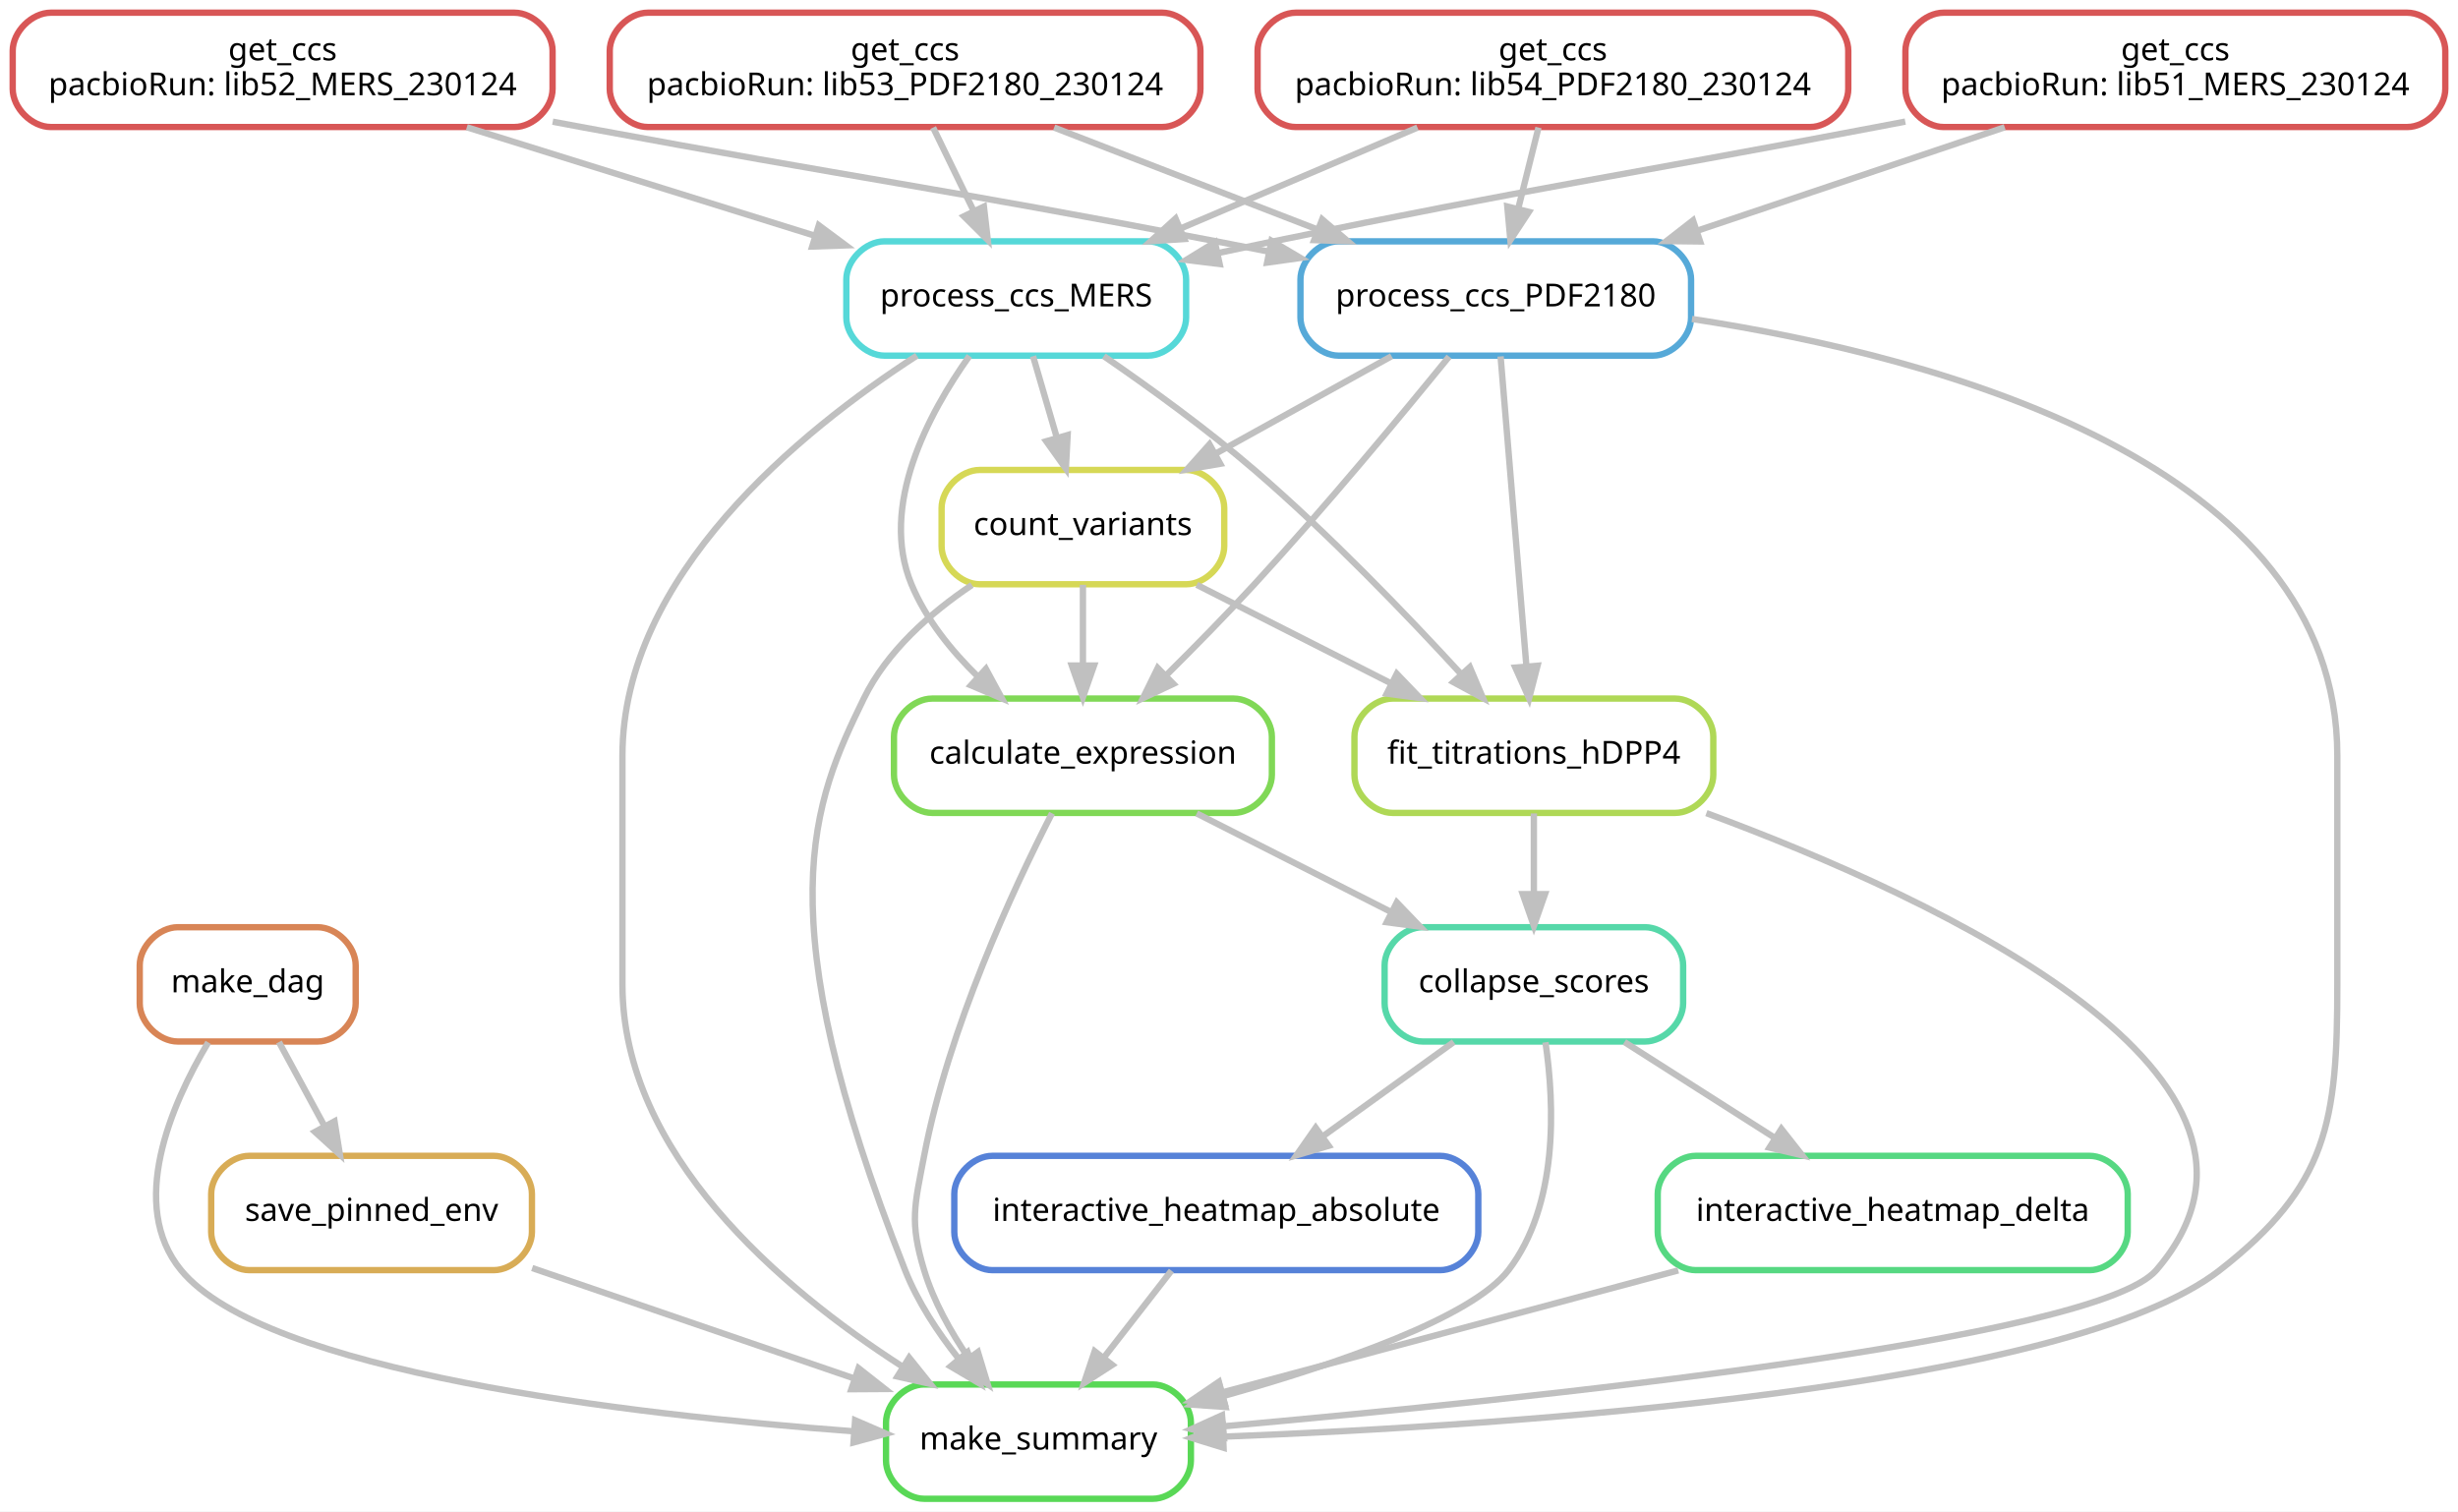
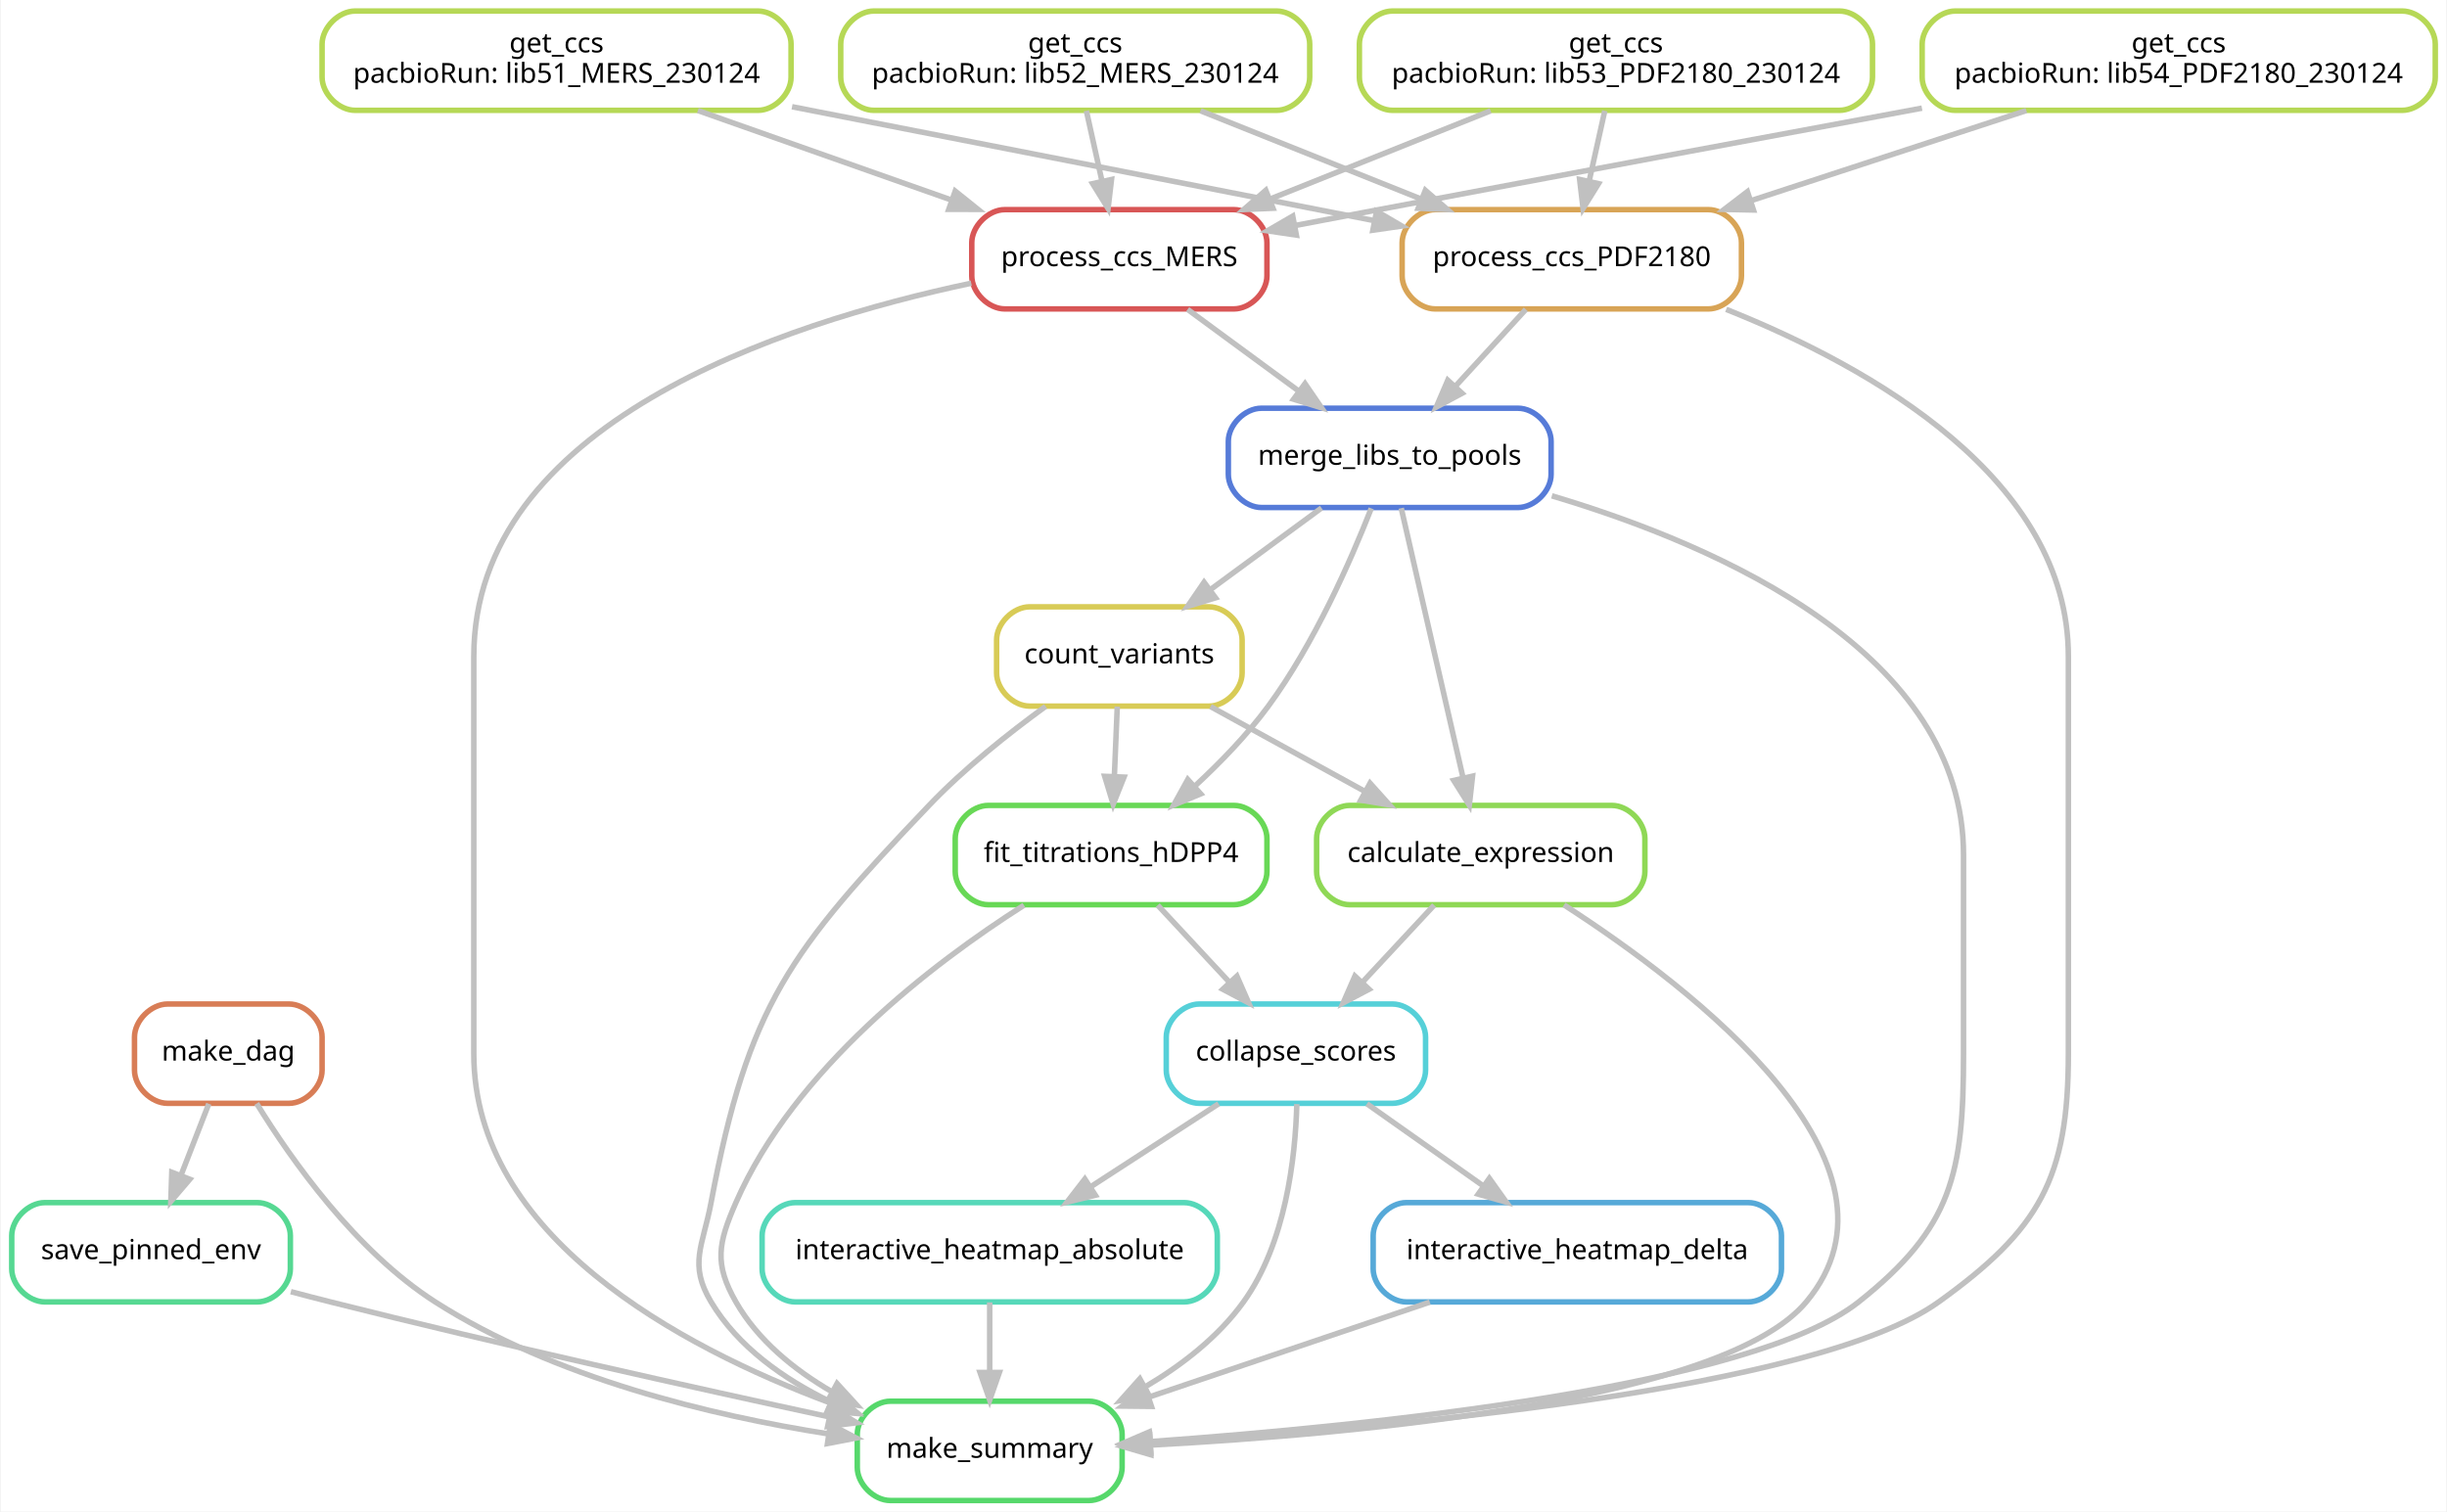
- <svg xmlns="http://www.w3.org/2000/svg" width="774pt" height="476pt" viewBox="0.00 0.00 774.00 476.00">
-   <g id="graph0" class="graph" transform="scale(1 1) rotate(0) translate(4 472)">
-     <polygon fill="#ffffff" stroke="transparent" points="-4,4 -4,-472 770,-472 770,4 -4,4" />
+ <svg xmlns="http://www.w3.org/2000/svg" width="887pt" height="548pt" viewBox="0.00 0.00 886.50 548.00">
+   <g id="graph0" class="graph" transform="scale(1 1) rotate(0) translate(4 544)">
+     <polygon fill="#ffffff" stroke="transparent" points="-4,4 -4,-544 882.5,-544 882.5,4 -4,4" />
    <g id="node1" class="node">
-       <path fill="none" stroke="#59d856" stroke-width="2" d="M359,-36C359,-36 287,-36 287,-36 281,-36 275,-30 275,-24 275,-24 275,-12 275,-12 275,-6 281,0 287,0 287,0 359,0 359,0 365,0 371,-6 371,-12 371,-12 371,-24 371,-24 371,-30 365,-36 359,-36" />
-       <text text-anchor="middle" x="323" y="-15.5" font-family="sans" font-size="10.00" fill="#000000">make_summary</text>
+       <path fill="none" stroke="#56d86b" stroke-width="2" d="M390.5,-36C390.5,-36 318.5,-36 318.5,-36 312.5,-36 306.5,-30 306.5,-24 306.5,-24 306.5,-12 306.5,-12 306.5,-6 312.5,0 318.5,0 318.5,0 390.5,0 390.5,0 396.5,0 402.5,-6 402.5,-12 402.5,-12 402.5,-24 402.5,-24 402.5,-30 396.5,-36 390.5,-36" />
+       <text text-anchor="middle" x="354.5" y="-15.5" font-family="sans" font-size="10.00" fill="#000000">make_summary</text>
    </g>
    <g id="node2" class="node">
-       <path fill="none" stroke="#d88556" stroke-width="2" d="M96,-180C96,-180 52,-180 52,-180 46,-180 40,-174 40,-168 40,-168 40,-156 40,-156 40,-150 46,-144 52,-144 52,-144 96,-144 96,-144 102,-144 108,-150 108,-156 108,-156 108,-168 108,-168 108,-174 102,-180 96,-180" />
-       <text text-anchor="middle" x="74" y="-159.5" font-family="sans" font-size="10.00" fill="#000000">make_dag</text>
+       <path fill="none" stroke="#d87d56" stroke-width="2" d="M100.5,-180C100.5,-180 56.5,-180 56.5,-180 50.5,-180 44.5,-174 44.5,-168 44.5,-168 44.5,-156 44.5,-156 44.5,-150 50.5,-144 56.5,-144 56.5,-144 100.5,-144 100.5,-144 106.5,-144 112.5,-150 112.5,-156 112.5,-156 112.5,-168 112.5,-168 112.5,-174 106.5,-180 100.5,-180" />
+       <text text-anchor="middle" x="78.5" y="-159.5" font-family="sans" font-size="10.00" fill="#000000">make_dag</text>
    </g>
    <g id="edge1" class="edge">
-       <path fill="none" stroke="#c0c0c0" stroke-width="2" d="M61.563,-143.729C49.791,-123.943 36.216,-92.473 53,-72 79.25,-39.98 193.607,-26.568 264.81,-21.243" />
-       <polygon fill="#c0c0c0" stroke="#c0c0c0" stroke-width="2" points="265.262,-24.72 274.987,-20.515 264.762,-17.737 265.262,-24.72" />
+       <path fill="none" stroke="#c0c0c0" stroke-width="2" d="M88.791,-143.936C101.413,-123.422 124.719,-90.418 153.5,-72 196.659,-44.381 253.679,-30.791 295.961,-24.162" />
+       <polygon fill="#c0c0c0" stroke="#c0c0c0" stroke-width="2" points="296.724,-27.587 306.103,-22.66 295.698,-20.663 296.724,-27.587" />
    </g>
    <g id="node3" class="node">
-       <path fill="none" stroke="#d8ac56" stroke-width="2" d="M151.5,-108C151.5,-108 74.5,-108 74.5,-108 68.5,-108 62.5,-102 62.5,-96 62.5,-96 62.5,-84 62.5,-84 62.5,-78 68.5,-72 74.5,-72 74.5,-72 151.5,-72 151.5,-72 157.5,-72 163.5,-78 163.5,-84 163.5,-84 163.5,-96 163.5,-96 163.5,-102 157.5,-108 151.5,-108" />
-       <text text-anchor="middle" x="113" y="-87.5" font-family="sans" font-size="10.00" fill="#000000">save_pinned_env</text>
+       <path fill="none" stroke="#56d892" stroke-width="2" d="M89,-108C89,-108 12,-108 12,-108 6,-108 0,-102 0,-96 0,-96 0,-84 0,-84 0,-78 6,-72 12,-72 12,-72 89,-72 89,-72 95,-72 101,-78 101,-84 101,-84 101,-96 101,-96 101,-102 95,-108 89,-108" />
+       <text text-anchor="middle" x="50.5" y="-87.5" font-family="sans" font-size="10.00" fill="#000000">save_pinned_env</text>
+     </g>
+     <g id="edge12" class="edge">
+       <path fill="none" stroke="#c0c0c0" stroke-width="2" d="M71.434,-143.831C68.374,-135.962 64.722,-126.571 61.332,-117.853" />
+       <polygon fill="#c0c0c0" stroke="#c0c0c0" stroke-width="2" points="64.547,-116.465 57.661,-108.413 58.023,-119.002 64.547,-116.465" />
+     </g>
+     <g id="edge2" class="edge">
+       <path fill="none" stroke="#c0c0c0" stroke-width="2" d="M101.18,-75.713C106.012,-74.427 110.844,-73.17 115.5,-72 176.934,-56.563 247.763,-40.814 296.272,-30.339" />
+       <polygon fill="#c0c0c0" stroke="#c0c0c0" stroke-width="2" points="297.233,-33.712 306.273,-28.186 295.76,-26.869 297.233,-33.712" />
+     </g>
+     <g id="node4" class="node">
+       <path fill="none" stroke="#d85656" stroke-width="2" d="M443,-468C443,-468 360,-468 360,-468 354,-468 348,-462 348,-456 348,-456 348,-444 348,-444 348,-438 354,-432 360,-432 360,-432 443,-432 443,-432 449,-432 455,-438 455,-444 455,-444 455,-456 455,-456 455,-462 449,-468 443,-468" />
+       <text text-anchor="middle" x="401.5" y="-447.5" font-family="sans" font-size="10.00" fill="#000000">process_ccs_MERS</text>
+     </g>
+     <g id="edge3" class="edge">
+       <path fill="none" stroke="#c0c0c0" stroke-width="2" d="M347.816,-441.322C278.731,-426.741 167.5,-390.192 167.5,-306 167.5,-306 167.5,-306 167.5,-162 167.5,-95.9 241.752,-55.926 296.678,-35.398" />
+       <polygon fill="#c0c0c0" stroke="#c0c0c0" stroke-width="2" points="298.125,-38.597 306.343,-31.91 295.748,-32.013 298.125,-38.597" />
+     </g>
+     <g id="node10" class="node">
+       <path fill="none" stroke="#567bd8" stroke-width="2" d="M546,-396C546,-396 453,-396 453,-396 447,-396 441,-390 441,-384 441,-384 441,-372 441,-372 441,-366 447,-360 453,-360 453,-360 546,-360 546,-360 552,-360 558,-366 558,-372 558,-372 558,-384 558,-384 558,-390 552,-396 546,-396" />
+       <text text-anchor="middle" x="499.5" y="-375.5" font-family="sans" font-size="10.00" fill="#000000">merge_libs_to_pools</text>
+     </g>
+     <g id="edge21" class="edge">
+       <path fill="none" stroke="#c0c0c0" stroke-width="2" d="M426.229,-431.831C438.416,-422.878 453.282,-411.956 466.431,-402.296" />
+       <polygon fill="#c0c0c0" stroke="#c0c0c0" stroke-width="2" points="468.792,-404.904 474.778,-396.163 464.647,-399.263 468.792,-404.904" />
+     </g>
+     <g id="node5" class="node">
+       <path fill="none" stroke="#b6d856" stroke-width="2" d="M270.5,-540C270.5,-540 124.5,-540 124.5,-540 118.5,-540 112.5,-534 112.5,-528 112.5,-528 112.5,-516 112.5,-516 112.5,-510 118.5,-504 124.5,-504 124.5,-504 270.5,-504 270.5,-504 276.5,-504 282.5,-510 282.5,-516 282.5,-516 282.5,-528 282.5,-528 282.5,-534 276.5,-540 270.5,-540" />
+       <text text-anchor="middle" x="197.5" y="-525" font-family="sans" font-size="10.00" fill="#000000">get_ccs</text>
+       <text text-anchor="middle" x="197.5" y="-514" font-family="sans" font-size="10.00" fill="#000000">pacbioRun: lib51_MERS_230124</text>
+     </g>
+     <g id="edge13" class="edge">
+       <path fill="none" stroke="#c0c0c0" stroke-width="2" d="M248.714,-503.924C276.603,-494.082 311.291,-481.839 340.563,-471.507" />
+       <polygon fill="#c0c0c0" stroke="#c0c0c0" stroke-width="2" points="341.999,-474.712 350.264,-468.083 339.67,-468.111 341.999,-474.712" />
+     </g>
+     <g id="node9" class="node">
+       <path fill="none" stroke="#d8a456" stroke-width="2" d="M615,-468C615,-468 516,-468 516,-468 510,-468 504,-462 504,-456 504,-456 504,-444 504,-444 504,-438 510,-432 516,-432 516,-432 615,-432 615,-432 621,-432 627,-438 627,-444 627,-444 627,-456 627,-456 627,-462 621,-468 615,-468" />
+       <text text-anchor="middle" x="565.5" y="-447.5" font-family="sans" font-size="10.00" fill="#000000">process_ccs_PDF2180</text>
+     </g>
+     <g id="edge17" class="edge">
+       <path fill="none" stroke="#c0c0c0" stroke-width="2" d="M282.852,-505.301C346.911,-492.767 433.62,-475.803 494.041,-463.981" />
+       <polygon fill="#c0c0c0" stroke="#c0c0c0" stroke-width="2" points="494.737,-467.411 503.879,-462.056 493.393,-460.542 494.737,-467.411" />
+     </g>
+     <g id="node6" class="node">
+       <path fill="none" stroke="#b6d856" stroke-width="2" d="M458.5,-540C458.5,-540 312.5,-540 312.5,-540 306.5,-540 300.5,-534 300.5,-528 300.5,-528 300.5,-516 300.5,-516 300.5,-510 306.5,-504 312.5,-504 312.5,-504 458.5,-504 458.5,-504 464.5,-504 470.5,-510 470.5,-516 470.5,-516 470.5,-528 470.5,-528 470.5,-534 464.5,-540 458.5,-540" />
+       <text text-anchor="middle" x="385.5" y="-525" font-family="sans" font-size="10.00" fill="#000000">get_ccs</text>
+       <text text-anchor="middle" x="385.5" y="-514" font-family="sans" font-size="10.00" fill="#000000">pacbioRun: lib52_MERS_230124</text>
+     </g>
+     <g id="edge14" class="edge">
+       <path fill="none" stroke="#c0c0c0" stroke-width="2" d="M389.538,-503.831C391.249,-496.131 393.284,-486.974 395.185,-478.417" />
+       <polygon fill="#c0c0c0" stroke="#c0c0c0" stroke-width="2" points="398.655,-478.934 397.408,-468.413 391.822,-477.416 398.655,-478.934" />
+     </g>
+     <g id="edge18" class="edge">
+       <path fill="none" stroke="#c0c0c0" stroke-width="2" d="M430.922,-503.831C455.209,-494.116 485.292,-482.083 510.852,-471.859" />
+       <polygon fill="#c0c0c0" stroke="#c0c0c0" stroke-width="2" points="512.42,-475.002 520.405,-468.038 509.82,-468.502 512.42,-475.002" />
+     </g>
+     <g id="node7" class="node">
+       <path fill="none" stroke="#b6d856" stroke-width="2" d="M662.5,-540C662.5,-540 500.5,-540 500.5,-540 494.5,-540 488.5,-534 488.5,-528 488.5,-528 488.5,-516 488.5,-516 488.5,-510 494.5,-504 500.5,-504 500.5,-504 662.5,-504 662.5,-504 668.5,-504 674.5,-510 674.5,-516 674.5,-516 674.5,-528 674.5,-528 674.5,-534 668.5,-540 662.5,-540" />
+       <text text-anchor="middle" x="581.5" y="-525" font-family="sans" font-size="10.00" fill="#000000">get_ccs</text>
+       <text text-anchor="middle" x="581.5" y="-514" font-family="sans" font-size="10.00" fill="#000000">pacbioRun: lib53_PDF2180_230124</text>
+     </g>
+     <g id="edge15" class="edge">
+       <path fill="none" stroke="#c0c0c0" stroke-width="2" d="M536.078,-503.831C511.791,-494.116 481.708,-482.083 456.148,-471.859" />
+       <polygon fill="#c0c0c0" stroke="#c0c0c0" stroke-width="2" points="457.18,-468.502 446.595,-468.038 454.58,-475.002 457.18,-468.502" />
+     </g>
+     <g id="edge19" class="edge">
+       <path fill="none" stroke="#c0c0c0" stroke-width="2" d="M577.462,-503.831C575.751,-496.131 573.716,-486.974 571.815,-478.417" />
+       <polygon fill="#c0c0c0" stroke="#c0c0c0" stroke-width="2" points="575.178,-477.416 569.592,-468.413 568.345,-478.934 575.178,-477.416" />
+     </g>
+     <g id="node8" class="node">
+       <path fill="none" stroke="#b6d856" stroke-width="2" d="M866.5,-540C866.5,-540 704.5,-540 704.5,-540 698.5,-540 692.5,-534 692.5,-528 692.5,-528 692.5,-516 692.5,-516 692.5,-510 698.5,-504 704.5,-504 704.5,-504 866.5,-504 866.5,-504 872.5,-504 878.5,-510 878.5,-516 878.5,-516 878.5,-528 878.5,-528 878.5,-534 872.5,-540 866.5,-540" />
+       <text text-anchor="middle" x="785.5" y="-525" font-family="sans" font-size="10.00" fill="#000000">get_ccs</text>
+       <text text-anchor="middle" x="785.5" y="-514" font-family="sans" font-size="10.00" fill="#000000">pacbioRun: lib54_PDF2180_230124</text>
+     </g>
+     <g id="edge16" class="edge">
+       <path fill="none" stroke="#c0c0c0" stroke-width="2" d="M692.423,-504.793C635.533,-494.245 561.298,-480.426 495.5,-468 485.704,-466.15 475.336,-464.178 465.202,-462.244" />
+       <polygon fill="#c0c0c0" stroke="#c0c0c0" stroke-width="2" points="465.656,-458.767 455.177,-460.327 464.342,-465.643 465.656,-458.767" />
+     </g>
+     <g id="edge20" class="edge">
+       <path fill="none" stroke="#c0c0c0" stroke-width="2" d="M730.269,-503.924C699.932,-493.996 662.134,-481.625 630.394,-471.238" />
+       <polygon fill="#c0c0c0" stroke="#c0c0c0" stroke-width="2" points="631.347,-467.867 620.754,-468.083 629.169,-474.52 631.347,-467.867" />
+     </g>
+     <g id="edge4" class="edge">
+       <path fill="none" stroke="#c0c0c0" stroke-width="2" d="M621.466,-431.846C674.306,-410.776 745.5,-370.431 745.5,-306 745.5,-306 745.5,-306 745.5,-162 745.5,-116.874 735.158,-98.316 698.5,-72 653.786,-39.901 498.629,-26.145 412.773,-20.877" />
+       <polygon fill="#c0c0c0" stroke="#c0c0c0" stroke-width="2" points="412.848,-17.376 402.658,-20.276 412.433,-24.363 412.848,-17.376" />
+     </g>
+     <g id="edge22" class="edge">
+       <path fill="none" stroke="#c0c0c0" stroke-width="2" d="M548.845,-431.831C541.089,-423.369 531.72,-413.149 523.239,-403.897" />
+       <polygon fill="#c0c0c0" stroke="#c0c0c0" stroke-width="2" points="525.716,-401.42 516.379,-396.413 520.556,-406.15 525.716,-401.42" />
+     </g>
+     <g id="edge5" class="edge">
+       <path fill="none" stroke="#c0c0c0" stroke-width="2" d="M558.27,-364.237C619.778,-345.928 707.5,-307.018 707.5,-234 707.5,-234 707.5,-234 707.5,-162 707.5,-118.581 703.519,-98.981 669.5,-72 630.704,-41.23 492.883,-27.117 412.979,-21.391" />
+       <polygon fill="#c0c0c0" stroke="#c0c0c0" stroke-width="2" points="412.799,-17.87 402.581,-20.67 412.315,-24.854 412.799,-17.87" />
+     </g>
+     <g id="node11" class="node">
+       <path fill="none" stroke="#d8cb56" stroke-width="2" d="M434,-324C434,-324 369,-324 369,-324 363,-324 357,-318 357,-312 357,-312 357,-300 357,-300 357,-294 363,-288 369,-288 369,-288 434,-288 434,-288 440,-288 446,-294 446,-300 446,-300 446,-312 446,-312 446,-318 440,-324 434,-324" />
+       <text text-anchor="middle" x="401.5" y="-303.5" font-family="sans" font-size="10.00" fill="#000000">count_variants</text>
+     </g>
+     <g id="edge23" class="edge">
+       <path fill="none" stroke="#c0c0c0" stroke-width="2" d="M474.771,-359.831C462.584,-350.878 447.718,-339.956 434.569,-330.296" />
+       <polygon fill="#c0c0c0" stroke="#c0c0c0" stroke-width="2" points="436.353,-327.263 426.222,-324.163 432.208,-332.904 436.353,-327.263" />
+     </g>
+     <g id="node12" class="node">
+       <path fill="none" stroke="#68d856" stroke-width="2" d="M443,-252C443,-252 354,-252 354,-252 348,-252 342,-246 342,-240 342,-240 342,-228 342,-228 342,-222 348,-216 354,-216 354,-216 443,-216 443,-216 449,-216 455,-222 455,-228 455,-228 455,-240 455,-240 455,-246 449,-252 443,-252" />
+       <text text-anchor="middle" x="398.5" y="-231.5" font-family="sans" font-size="10.00" fill="#000000">fit_titrations_hDPP4</text>
+     </g>
+     <g id="edge24" class="edge">
+       <path fill="none" stroke="#c0c0c0" stroke-width="2" d="M492.807,-359.693C485.37,-340.716 472.181,-310.707 455.5,-288 447.871,-277.615 438.104,-267.536 428.818,-258.954" />
+       <polygon fill="#c0c0c0" stroke="#c0c0c0" stroke-width="2" points="430.974,-256.186 421.189,-252.123 426.304,-261.401 430.974,-256.186" />
+     </g>
+     <g id="node13" class="node">
+       <path fill="none" stroke="#8fd856" stroke-width="2" d="M580,-252C580,-252 485,-252 485,-252 479,-252 473,-246 473,-240 473,-240 473,-228 473,-228 473,-222 479,-216 485,-216 485,-216 580,-216 580,-216 586,-216 592,-222 592,-228 592,-228 592,-240 592,-240 592,-246 586,-252 580,-252" />
+       <text text-anchor="middle" x="532.5" y="-231.5" font-family="sans" font-size="10.00" fill="#000000">calculate_expression</text>
+     </g>
+     <g id="edge26" class="edge">
+       <path fill="none" stroke="#c0c0c0" stroke-width="2" d="M503.68,-359.762C509.333,-335.093 519.47,-290.86 526.09,-261.973" />
+       <polygon fill="#c0c0c0" stroke="#c0c0c0" stroke-width="2" points="529.532,-262.619 528.355,-252.09 522.709,-261.055 529.532,-262.619" />
+     </g>
+     <g id="edge6" class="edge">
+       <path fill="none" stroke="#c0c0c0" stroke-width="2" d="M374.769,-287.901C361.31,-278.114 345.201,-265.322 332.5,-252 282.129,-199.165 266.96,-179.747 253.5,-108 250.55,-92.274 245.275,-85.724 253.5,-72 263.288,-55.667 279.887,-43.997 296.832,-35.787" />
+       <polygon fill="#c0c0c0" stroke="#c0c0c0" stroke-width="2" points="298.543,-38.856 306.239,-31.574 295.682,-32.467 298.543,-38.856" />
+     </g>
+     <g id="edge25" class="edge">
+       <path fill="none" stroke="#c0c0c0" stroke-width="2" d="M400.743,-287.831C400.422,-280.131 400.041,-270.974 399.684,-262.417" />
+       <polygon fill="#c0c0c0" stroke="#c0c0c0" stroke-width="2" points="403.181,-262.259 399.267,-252.413 396.187,-262.55 403.181,-262.259" />
+     </g>
+     <g id="edge27" class="edge">
+       <path fill="none" stroke="#c0c0c0" stroke-width="2" d="M434.557,-287.831C451.468,-278.537 472.238,-267.121 490.294,-257.197" />
+       <polygon fill="#c0c0c0" stroke="#c0c0c0" stroke-width="2" points="492.376,-260.047 499.454,-252.163 489.004,-253.912 492.376,-260.047" />
+     </g>
+     <g id="edge7" class="edge">
+       <path fill="none" stroke="#c0c0c0" stroke-width="2" d="M366.919,-215.813C333.804,-194.712 283.692,-156.522 262.5,-108 256.096,-93.337 254.55,-85.885 262.5,-72 270.426,-58.157 283.434,-47.516 297.206,-39.489" />
+       <polygon fill="#c0c0c0" stroke="#c0c0c0" stroke-width="2" points="299.173,-42.405 306.32,-34.585 295.856,-36.241 299.173,-42.405" />
+     </g>
+     <g id="node14" class="node">
+       <path fill="none" stroke="#56d0d8" stroke-width="2" d="M500.5,-180C500.5,-180 430.5,-180 430.5,-180 424.5,-180 418.5,-174 418.5,-168 418.5,-168 418.5,-156 418.5,-156 418.5,-150 424.5,-144 430.5,-144 430.5,-144 500.5,-144 500.5,-144 506.5,-144 512.5,-150 512.5,-156 512.5,-156 512.5,-168 512.5,-168 512.5,-174 506.5,-180 500.5,-180" />
+       <text text-anchor="middle" x="465.5" y="-159.5" font-family="sans" font-size="10.00" fill="#000000">collapse_scores</text>
+     </g>
+     <g id="edge28" class="edge">
+       <path fill="none" stroke="#c0c0c0" stroke-width="2" d="M415.407,-215.831C423.281,-207.369 432.792,-197.149 441.401,-187.897" />
+       <polygon fill="#c0c0c0" stroke="#c0c0c0" stroke-width="2" points="444.115,-190.118 448.365,-180.413 438.991,-185.35 444.115,-190.118" />
+     </g>
+     <g id="edge8" class="edge">
+       <path fill="none" stroke="#c0c0c0" stroke-width="2" d="M562.679,-215.928C610.003,-185.376 692.177,-121.968 650.5,-72 620.84,-36.44 490.297,-24.234 412.827,-20.09" />
+       <polygon fill="#c0c0c0" stroke="#c0c0c0" stroke-width="2" points="412.891,-16.589 402.727,-19.58 412.537,-23.58 412.891,-16.589" />
+     </g>
+     <g id="edge29" class="edge">
+       <path fill="none" stroke="#c0c0c0" stroke-width="2" d="M515.593,-215.831C507.719,-207.369 498.208,-197.149 489.599,-187.897" />
+       <polygon fill="#c0c0c0" stroke="#c0c0c0" stroke-width="2" points="492.009,-185.35 482.635,-180.413 486.885,-190.118 492.009,-185.35" />
+     </g>
+     <g id="edge9" class="edge">
+       <path fill="none" stroke="#c0c0c0" stroke-width="2" d="M465.831,-143.719C465.297,-124.212 461.803,-93.254 446.5,-72 437.356,-59.301 424.227,-49.102 410.738,-41.137" />
+       <polygon fill="#c0c0c0" stroke="#c0c0c0" stroke-width="2" points="412.305,-38.003 401.861,-36.221 408.914,-44.127 412.305,-38.003" />
+     </g>
+     <g id="node15" class="node">
+       <path fill="none" stroke="#56a9d8" stroke-width="2" d="M629.5,-108C629.5,-108 505.5,-108 505.5,-108 499.5,-108 493.5,-102 493.5,-96 493.5,-96 493.5,-84 493.5,-84 493.5,-78 499.5,-72 505.5,-72 505.5,-72 629.5,-72 629.5,-72 635.5,-72 641.5,-78 641.5,-84 641.5,-84 641.5,-96 641.5,-96 641.5,-102 635.5,-108 629.5,-108" />
+       <text text-anchor="middle" x="567.5" y="-87.5" font-family="sans" font-size="10.00" fill="#000000">interactive_heatmap_delta</text>
+     </g>
+     <g id="edge30" class="edge">
+       <path fill="none" stroke="#c0c0c0" stroke-width="2" d="M491.239,-143.831C504.044,-134.793 519.691,-123.748 533.472,-114.02" />
+       <polygon fill="#c0c0c0" stroke="#c0c0c0" stroke-width="2" points="535.618,-116.789 541.769,-108.163 531.581,-111.07 535.618,-116.789" />
+     </g>
+     <g id="node16" class="node">
+       <path fill="none" stroke="#56d8b9" stroke-width="2" d="M425,-108C425,-108 284,-108 284,-108 278,-108 272,-102 272,-96 272,-96 272,-84 272,-84 272,-78 278,-72 284,-72 284,-72 425,-72 425,-72 431,-72 437,-78 437,-84 437,-84 437,-96 437,-96 437,-102 431,-108 425,-108" />
+       <text text-anchor="middle" x="354.5" y="-87.5" font-family="sans" font-size="10.00" fill="#000000">interactive_heatmap_absolute</text>
+     </g>
+     <g id="edge31" class="edge">
+       <path fill="none" stroke="#c0c0c0" stroke-width="2" d="M437.49,-143.831C423.424,-134.707 406.206,-123.539 391.107,-113.745" />
+       <polygon fill="#c0c0c0" stroke="#c0c0c0" stroke-width="2" points="392.795,-110.668 382.501,-108.163 388.986,-116.541 392.795,-110.668" />
+     </g>
+     <g id="edge10" class="edge">
+       <path fill="none" stroke="#c0c0c0" stroke-width="2" d="M514.026,-71.924C482.979,-61.43 443.861,-48.206 412.132,-37.481" />
+       <polygon fill="#c0c0c0" stroke="#c0c0c0" stroke-width="2" points="413.133,-34.125 402.539,-34.239 410.892,-40.757 413.133,-34.125" />
    </g>
    <g id="edge11" class="edge">
-       <path fill="none" stroke="#c0c0c0" stroke-width="2" d="M83.841,-143.831C88.196,-135.792 93.41,-126.167 98.217,-117.292" />
-       <polygon fill="#c0c0c0" stroke="#c0c0c0" stroke-width="2" points="101.341,-118.873 103.026,-108.413 95.186,-115.539 101.341,-118.873" />
-     </g>
-     <g id="edge2" class="edge">
-       <path fill="none" stroke="#c0c0c0" stroke-width="2" d="M163.567,-72.663C194.144,-62.179 233.232,-48.778 265.052,-37.868" />
-       <polygon fill="#c0c0c0" stroke="#c0c0c0" stroke-width="2" points="266.352,-41.122 274.677,-34.568 264.082,-34.501 266.352,-41.122" />
-     </g>
-     <g id="node4" class="node">
-       <path fill="none" stroke="#56d8d8" stroke-width="2" d="M357.5,-396C357.5,-396 274.5,-396 274.5,-396 268.5,-396 262.5,-390 262.5,-384 262.5,-384 262.5,-372 262.5,-372 262.5,-366 268.5,-360 274.5,-360 274.5,-360 357.5,-360 357.5,-360 363.5,-360 369.5,-366 369.5,-372 369.5,-372 369.5,-384 369.5,-384 369.5,-390 363.5,-396 357.5,-396" />
-       <text text-anchor="middle" x="316" y="-375.5" font-family="sans" font-size="10.00" fill="#000000">process_ccs_MERS</text>
-     </g>
-     <g id="edge3" class="edge">
-       <path fill="none" stroke="#c0c0c0" stroke-width="2" d="M284.71,-359.991C247.976,-336.243 192,-290.745 192,-234 192,-234 192,-234 192,-162 192,-108.653 241.803,-66.346 279.994,-41.747" />
-       <polygon fill="#c0c0c0" stroke="#c0c0c0" stroke-width="2" points="282.292,-44.438 288.923,-36.175 278.587,-38.499 282.292,-44.438" />
-     </g>
-     <g id="node10" class="node">
-       <path fill="none" stroke="#d6d856" stroke-width="2" d="M369.5,-324C369.5,-324 304.5,-324 304.5,-324 298.5,-324 292.5,-318 292.5,-312 292.5,-312 292.5,-300 292.5,-300 292.5,-294 298.5,-288 304.5,-288 304.5,-288 369.5,-288 369.5,-288 375.5,-288 381.5,-294 381.5,-300 381.5,-300 381.5,-312 381.5,-312 381.5,-318 375.5,-324 369.5,-324" />
-       <text text-anchor="middle" x="337" y="-303.5" font-family="sans" font-size="10.00" fill="#000000">count_variants</text>
-     </g>
-     <g id="edge20" class="edge">
-       <path fill="none" stroke="#c0c0c0" stroke-width="2" d="M321.299,-359.831C323.57,-352.046 326.275,-342.773 328.794,-334.135" />
-       <polygon fill="#c0c0c0" stroke="#c0c0c0" stroke-width="2" points="332.189,-334.993 331.63,-324.413 325.469,-333.033 332.189,-334.993" />
-     </g>
-     <g id="node11" class="node">
-       <path fill="none" stroke="#afd856" stroke-width="2" d="M523.5,-252C523.5,-252 434.5,-252 434.5,-252 428.5,-252 422.5,-246 422.5,-240 422.5,-240 422.5,-228 422.5,-228 422.5,-222 428.5,-216 434.5,-216 434.5,-216 523.5,-216 523.5,-216 529.5,-216 535.5,-222 535.5,-228 535.5,-228 535.5,-240 535.5,-240 535.5,-246 529.5,-252 523.5,-252" />
-       <text text-anchor="middle" x="479" y="-231.5" font-family="sans" font-size="10.00" fill="#000000">fit_titrations_hDPP4</text>
-     </g>
-     <g id="edge22" class="edge">
-       <path fill="none" stroke="#c0c0c0" stroke-width="2" d="M343.581,-359.839C358.14,-349.837 376.038,-336.869 391,-324 414.485,-303.801 438.942,-278.377 456.095,-259.707" />
-       <polygon fill="#c0c0c0" stroke="#c0c0c0" stroke-width="2" points="458.829,-261.904 462.975,-252.155 453.654,-257.19 458.829,-261.904" />
-     </g>
-     <g id="node12" class="node">
-       <path fill="none" stroke="#80d856" stroke-width="2" d="M384.5,-252C384.5,-252 289.5,-252 289.5,-252 283.5,-252 277.5,-246 277.5,-240 277.5,-240 277.5,-228 277.5,-228 277.5,-222 283.5,-216 289.5,-216 289.5,-216 384.5,-216 384.5,-216 390.5,-216 396.5,-222 396.5,-228 396.5,-228 396.5,-240 396.5,-240 396.5,-246 390.5,-252 384.5,-252" />
-       <text text-anchor="middle" x="337" y="-231.5" font-family="sans" font-size="10.00" fill="#000000">calculate_expression</text>
-     </g>
-     <g id="edge25" class="edge">
-       <path fill="none" stroke="#c0c0c0" stroke-width="2" d="M301.26,-359.902C288.248,-341.607 272.81,-312.601 283,-288 287.552,-277.01 295.546,-267.091 304.01,-258.842" />
-       <polygon fill="#c0c0c0" stroke="#c0c0c0" stroke-width="2" points="306.45,-261.354 311.495,-252.037 301.741,-256.175 306.45,-261.354" />
-     </g>
-     <g id="node5" class="node">
-       <path fill="none" stroke="#d85656" stroke-width="2" d="M754,-468C754,-468 608,-468 608,-468 602,-468 596,-462 596,-456 596,-456 596,-444 596,-444 596,-438 602,-432 608,-432 608,-432 754,-432 754,-432 760,-432 766,-438 766,-444 766,-444 766,-456 766,-456 766,-462 760,-468 754,-468" />
-       <text text-anchor="middle" x="681" y="-453" font-family="sans" font-size="10.00" fill="#000000">get_ccs</text>
-       <text text-anchor="middle" x="681" y="-442" font-family="sans" font-size="10.00" fill="#000000">pacbioRun: lib51_MERS_230124</text>
-     </g>
-     <g id="edge12" class="edge">
-       <path fill="none" stroke="#c0c0c0" stroke-width="2" d="M595.947,-433.706C592.928,-433.13 589.938,-432.56 587,-432 502.571,-415.918 481.183,-413.324 397,-396 391.305,-394.828 385.393,-393.578 379.473,-392.304" />
-       <polygon fill="#c0c0c0" stroke="#c0c0c0" stroke-width="2" points="380.056,-388.849 369.541,-390.147 378.57,-395.69 380.056,-388.849" />
-     </g>
-     <g id="node9" class="node">
-       <path fill="none" stroke="#56a9d8" stroke-width="2" d="M516.5,-396C516.5,-396 417.5,-396 417.5,-396 411.5,-396 405.5,-390 405.5,-384 405.5,-384 405.5,-372 405.5,-372 405.5,-366 411.5,-360 417.5,-360 417.5,-360 516.5,-360 516.5,-360 522.5,-360 528.5,-366 528.5,-372 528.5,-372 528.5,-384 528.5,-384 528.5,-390 522.5,-396 516.5,-396" />
-       <text text-anchor="middle" x="467" y="-375.5" font-family="sans" font-size="10.00" fill="#000000">process_ccs_PDF2180</text>
-     </g>
-     <g id="edge16" class="edge">
-       <path fill="none" stroke="#c0c0c0" stroke-width="2" d="M627.275,-431.924C597.893,-422.039 561.315,-409.732 530.524,-399.373" />
-       <polygon fill="#c0c0c0" stroke="#c0c0c0" stroke-width="2" points="531.341,-395.955 520.747,-396.083 529.109,-402.589 531.341,-395.955" />
-     </g>
-     <g id="node6" class="node">
-       <path fill="none" stroke="#d85656" stroke-width="2" d="M158,-468C158,-468 12,-468 12,-468 6,-468 0,-462 0,-456 0,-456 0,-444 0,-444 0,-438 6,-432 12,-432 12,-432 158,-432 158,-432 164,-432 170,-438 170,-444 170,-444 170,-456 170,-456 170,-462 164,-468 158,-468" />
-       <text text-anchor="middle" x="85" y="-453" font-family="sans" font-size="10.00" fill="#000000">get_ccs</text>
-       <text text-anchor="middle" x="85" y="-442" font-family="sans" font-size="10.00" fill="#000000">pacbioRun: lib52_MERS_230124</text>
-     </g>
-     <g id="edge13" class="edge">
-       <path fill="none" stroke="#c0c0c0" stroke-width="2" d="M142.993,-431.924C176.322,-421.536 218.228,-408.474 252.449,-397.808" />
-       <polygon fill="#c0c0c0" stroke="#c0c0c0" stroke-width="2" points="253.837,-401.042 262.343,-394.724 251.754,-394.359 253.837,-401.042" />
-     </g>
-     <g id="edge17" class="edge">
-       <path fill="none" stroke="#c0c0c0" stroke-width="2" d="M170.046,-433.671C173.068,-433.104 176.059,-432.546 179,-432 267.799,-415.507 290.307,-413.051 379,-396 384.36,-394.97 389.899,-393.885 395.468,-392.779" />
-       <polygon fill="#c0c0c0" stroke="#c0c0c0" stroke-width="2" points="396.374,-396.167 405.493,-390.774 395.001,-389.303 396.374,-396.167" />
-     </g>
-     <g id="node7" class="node">
-       <path fill="none" stroke="#d85656" stroke-width="2" d="M362,-468C362,-468 200,-468 200,-468 194,-468 188,-462 188,-456 188,-456 188,-444 188,-444 188,-438 194,-432 200,-432 200,-432 362,-432 362,-432 368,-432 374,-438 374,-444 374,-444 374,-456 374,-456 374,-462 368,-468 362,-468" />
-       <text text-anchor="middle" x="281" y="-453" font-family="sans" font-size="10.00" fill="#000000">get_ccs</text>
-       <text text-anchor="middle" x="281" y="-442" font-family="sans" font-size="10.00" fill="#000000">pacbioRun: lib53_PDF2180_230124</text>
-     </g>
-     <g id="edge14" class="edge">
-       <path fill="none" stroke="#c0c0c0" stroke-width="2" d="M289.832,-431.831C293.699,-423.877 298.321,-414.369 302.597,-405.572" />
-       <polygon fill="#c0c0c0" stroke="#c0c0c0" stroke-width="2" points="305.825,-406.937 307.049,-396.413 299.529,-403.877 305.825,-406.937" />
-     </g>
-     <g id="edge18" class="edge">
-       <path fill="none" stroke="#c0c0c0" stroke-width="2" d="M327.936,-431.831C353.144,-422.073 384.393,-409.977 410.879,-399.724" />
-       <polygon fill="#c0c0c0" stroke="#c0c0c0" stroke-width="2" points="412.34,-402.912 420.402,-396.038 409.813,-396.384 412.34,-402.912" />
-     </g>
-     <g id="node8" class="node">
-       <path fill="none" stroke="#d85656" stroke-width="2" d="M566,-468C566,-468 404,-468 404,-468 398,-468 392,-462 392,-456 392,-456 392,-444 392,-444 392,-438 398,-432 404,-432 404,-432 566,-432 566,-432 572,-432 578,-438 578,-444 578,-444 578,-456 578,-456 578,-462 572,-468 566,-468" />
-       <text text-anchor="middle" x="485" y="-453" font-family="sans" font-size="10.00" fill="#000000">get_ccs</text>
-       <text text-anchor="middle" x="485" y="-442" font-family="sans" font-size="10.00" fill="#000000">pacbioRun: lib54_PDF2180_230124</text>
-     </g>
-     <g id="edge15" class="edge">
-       <path fill="none" stroke="#c0c0c0" stroke-width="2" d="M442.354,-431.831C419.651,-422.159 391.555,-410.189 367.626,-399.994" />
-       <polygon fill="#c0c0c0" stroke="#c0c0c0" stroke-width="2" points="368.911,-396.738 358.339,-396.038 366.167,-403.178 368.911,-396.738" />
-     </g>
-     <g id="edge19" class="edge">
-       <path fill="none" stroke="#c0c0c0" stroke-width="2" d="M480.458,-431.831C478.512,-424.046 476.193,-414.773 474.034,-406.135" />
-       <polygon fill="#c0c0c0" stroke="#c0c0c0" stroke-width="2" points="477.424,-405.266 471.603,-396.413 470.633,-406.964 477.424,-405.266" />
-     </g>
-     <g id="edge4" class="edge">
-       <path fill="none" stroke="#c0c0c0" stroke-width="2" d="M528.796,-371.549C607.102,-359.564 732,-326.024 732,-234 732,-234 732,-234 732,-162 732,-118.752 729.101,-98.6 695,-72 647.262,-34.763 473.308,-23.137 381.174,-19.558" />
-       <polygon fill="#c0c0c0" stroke="#c0c0c0" stroke-width="2" points="381.29,-16.06 371.168,-19.188 381.032,-23.055 381.29,-16.06" />
-     </g>
-     <g id="edge21" class="edge">
-       <path fill="none" stroke="#c0c0c0" stroke-width="2" d="M434.195,-359.831C417.414,-350.537 396.801,-339.121 378.884,-329.197" />
-       <polygon fill="#c0c0c0" stroke="#c0c0c0" stroke-width="2" points="380.238,-325.946 369.794,-324.163 376.846,-332.07 380.238,-325.946" />
-     </g>
-     <g id="edge23" class="edge">
-       <path fill="none" stroke="#c0c0c0" stroke-width="2" d="M468.52,-359.762C470.567,-335.201 474.229,-291.247 476.637,-262.354" />
-       <polygon fill="#c0c0c0" stroke="#c0c0c0" stroke-width="2" points="480.15,-262.346 477.493,-252.09 473.174,-261.764 480.15,-262.346" />
-     </g>
-     <g id="edge26" class="edge">
-       <path fill="none" stroke="#c0c0c0" stroke-width="2" d="M452.295,-359.686C437.295,-341.224 413.144,-312.09 391,-288 382.168,-278.392 372.144,-268.188 363.15,-259.268" />
-       <polygon fill="#c0c0c0" stroke="#c0c0c0" stroke-width="2" points="365.469,-256.639 355.887,-252.118 360.558,-261.628 365.469,-256.639" />
-     </g>
-     <g id="edge5" class="edge">
-       <path fill="none" stroke="#c0c0c0" stroke-width="2" d="M302.058,-287.777C288.849,-278.908 275.262,-266.906 268,-252 252.235,-219.644 236.457,-184.982 281,-72 284.921,-62.056 291.275,-52.429 297.868,-44.126" />
-       <polygon fill="#c0c0c0" stroke="#c0c0c0" stroke-width="2" points="300.694,-46.205 304.46,-36.302 295.34,-41.695 300.694,-46.205" />
-     </g>
-     <g id="edge24" class="edge">
-       <path fill="none" stroke="#c0c0c0" stroke-width="2" d="M372.833,-287.831C391.416,-278.409 414.299,-266.806 434.057,-256.788" />
-       <polygon fill="#c0c0c0" stroke="#c0c0c0" stroke-width="2" points="435.843,-259.807 443.179,-252.163 432.677,-253.564 435.843,-259.807" />
-     </g>
-     <g id="edge27" class="edge">
-       <path fill="none" stroke="#c0c0c0" stroke-width="2" d="M337,-287.831C337,-280.131 337,-270.974 337,-262.417" />
-       <polygon fill="#c0c0c0" stroke="#c0c0c0" stroke-width="2" points="340.5,-262.413 337,-252.413 333.5,-262.413 340.5,-262.413" />
-     </g>
-     <g id="edge6" class="edge">
-       <path fill="none" stroke="#c0c0c0" stroke-width="2" d="M533.321,-215.932C607.844,-188.356 726.97,-132.55 675,-72 656.133,-50.018 476.223,-31.279 381.186,-22.817" />
-       <polygon fill="#c0c0c0" stroke="#c0c0c0" stroke-width="2" points="381.416,-19.324 371.148,-21.933 380.802,-26.297 381.416,-19.324" />
-     </g>
-     <g id="node13" class="node">
-       <path fill="none" stroke="#56d8a9" stroke-width="2" d="M514,-180C514,-180 444,-180 444,-180 438,-180 432,-174 432,-168 432,-168 432,-156 432,-156 432,-150 438,-144 444,-144 444,-144 514,-144 514,-144 520,-144 526,-150 526,-156 526,-156 526,-168 526,-168 526,-174 520,-180 514,-180" />
-       <text text-anchor="middle" x="479" y="-159.5" font-family="sans" font-size="10.00" fill="#000000">collapse_scores</text>
-     </g>
-     <g id="edge28" class="edge">
-       <path fill="none" stroke="#c0c0c0" stroke-width="2" d="M479,-215.831C479,-208.131 479,-198.974 479,-190.417" />
-       <polygon fill="#c0c0c0" stroke="#c0c0c0" stroke-width="2" points="482.5,-190.413 479,-180.413 475.5,-190.413 482.5,-190.413" />
-     </g>
-     <g id="edge7" class="edge">
-       <path fill="none" stroke="#c0c0c0" stroke-width="2" d="M327.263,-215.879C315.024,-191.976 294.689,-148.221 287,-108 283.996,-92.285 282.363,-87.314 287,-72 289.956,-62.236 295.325,-52.623 301.03,-44.276" />
-       <polygon fill="#c0c0c0" stroke="#c0c0c0" stroke-width="2" points="303.941,-46.224 307.01,-36.083 298.287,-42.097 303.941,-46.224" />
-     </g>
-     <g id="edge29" class="edge">
-       <path fill="none" stroke="#c0c0c0" stroke-width="2" d="M372.833,-215.831C391.416,-206.409 414.299,-194.806 434.057,-184.788" />
-       <polygon fill="#c0c0c0" stroke="#c0c0c0" stroke-width="2" points="435.843,-187.807 443.179,-180.163 432.677,-181.564 435.843,-187.807" />
-     </g>
-     <g id="edge8" class="edge">
-       <path fill="none" stroke="#c0c0c0" stroke-width="2" d="M482.661,-143.75C485.53,-123.983 486.763,-92.53 471,-72 459.543,-57.078 417.662,-42.6 381.363,-32.398" />
-       <polygon fill="#c0c0c0" stroke="#c0c0c0" stroke-width="2" points="381.873,-28.908 371.303,-29.637 380.02,-35.658 381.873,-28.908" />
-     </g>
-     <g id="node14" class="node">
-       <path fill="none" stroke="#56d882" stroke-width="2" d="M654,-108C654,-108 530,-108 530,-108 524,-108 518,-102 518,-96 518,-96 518,-84 518,-84 518,-78 524,-72 530,-72 530,-72 654,-72 654,-72 660,-72 666,-78 666,-84 666,-84 666,-96 666,-96 666,-102 660,-108 654,-108" />
-       <text text-anchor="middle" x="592" y="-87.5" font-family="sans" font-size="10.00" fill="#000000">interactive_heatmap_delta</text>
-     </g>
-     <g id="edge30" class="edge">
-       <path fill="none" stroke="#c0c0c0" stroke-width="2" d="M507.515,-143.831C521.834,-134.707 539.362,-123.539 554.734,-113.745" />
-       <polygon fill="#c0c0c0" stroke="#c0c0c0" stroke-width="2" points="556.942,-116.488 563.495,-108.163 553.18,-110.585 556.942,-116.488" />
-     </g>
-     <g id="node15" class="node">
-       <path fill="none" stroke="#5682d8" stroke-width="2" d="M449.5,-108C449.5,-108 308.5,-108 308.5,-108 302.5,-108 296.5,-102 296.5,-96 296.5,-96 296.5,-84 296.5,-84 296.5,-78 302.5,-72 308.5,-72 308.5,-72 449.5,-72 449.5,-72 455.5,-72 461.5,-78 461.5,-84 461.5,-84 461.5,-96 461.5,-96 461.5,-102 455.5,-108 449.5,-108" />
-       <text text-anchor="middle" x="379" y="-87.5" font-family="sans" font-size="10.00" fill="#000000">interactive_heatmap_absolute</text>
-     </g>
-     <g id="edge31" class="edge">
-       <path fill="none" stroke="#c0c0c0" stroke-width="2" d="M453.766,-143.831C441.212,-134.793 425.872,-123.748 412.361,-114.02" />
-       <polygon fill="#c0c0c0" stroke="#c0c0c0" stroke-width="2" points="414.387,-111.165 404.226,-108.163 410.296,-116.846 414.387,-111.165" />
-     </g>
-     <g id="edge9" class="edge">
-       <path fill="none" stroke="#c0c0c0" stroke-width="2" d="M524.467,-71.924C480.235,-60.085 423.029,-44.773 380.883,-33.493" />
-       <polygon fill="#c0c0c0" stroke="#c0c0c0" stroke-width="2" points="381.616,-30.066 371.051,-30.861 379.806,-36.828 381.616,-30.066" />
-     </g>
-     <g id="edge10" class="edge">
-       <path fill="none" stroke="#c0c0c0" stroke-width="2" d="M364.869,-71.831C358.419,-63.539 350.656,-53.557 343.575,-44.453" />
-       <polygon fill="#c0c0c0" stroke="#c0c0c0" stroke-width="2" points="346.224,-42.158 337.321,-36.413 340.698,-46.456 346.224,-42.158" />
+       <path fill="none" stroke="#c0c0c0" stroke-width="2" d="M354.5,-71.831C354.5,-64.131 354.5,-54.974 354.5,-46.417" />
+       <polygon fill="#c0c0c0" stroke="#c0c0c0" stroke-width="2" points="358,-46.413 354.5,-36.413 351,-46.413 358,-46.413" />
    </g>
  </g>
</svg>
